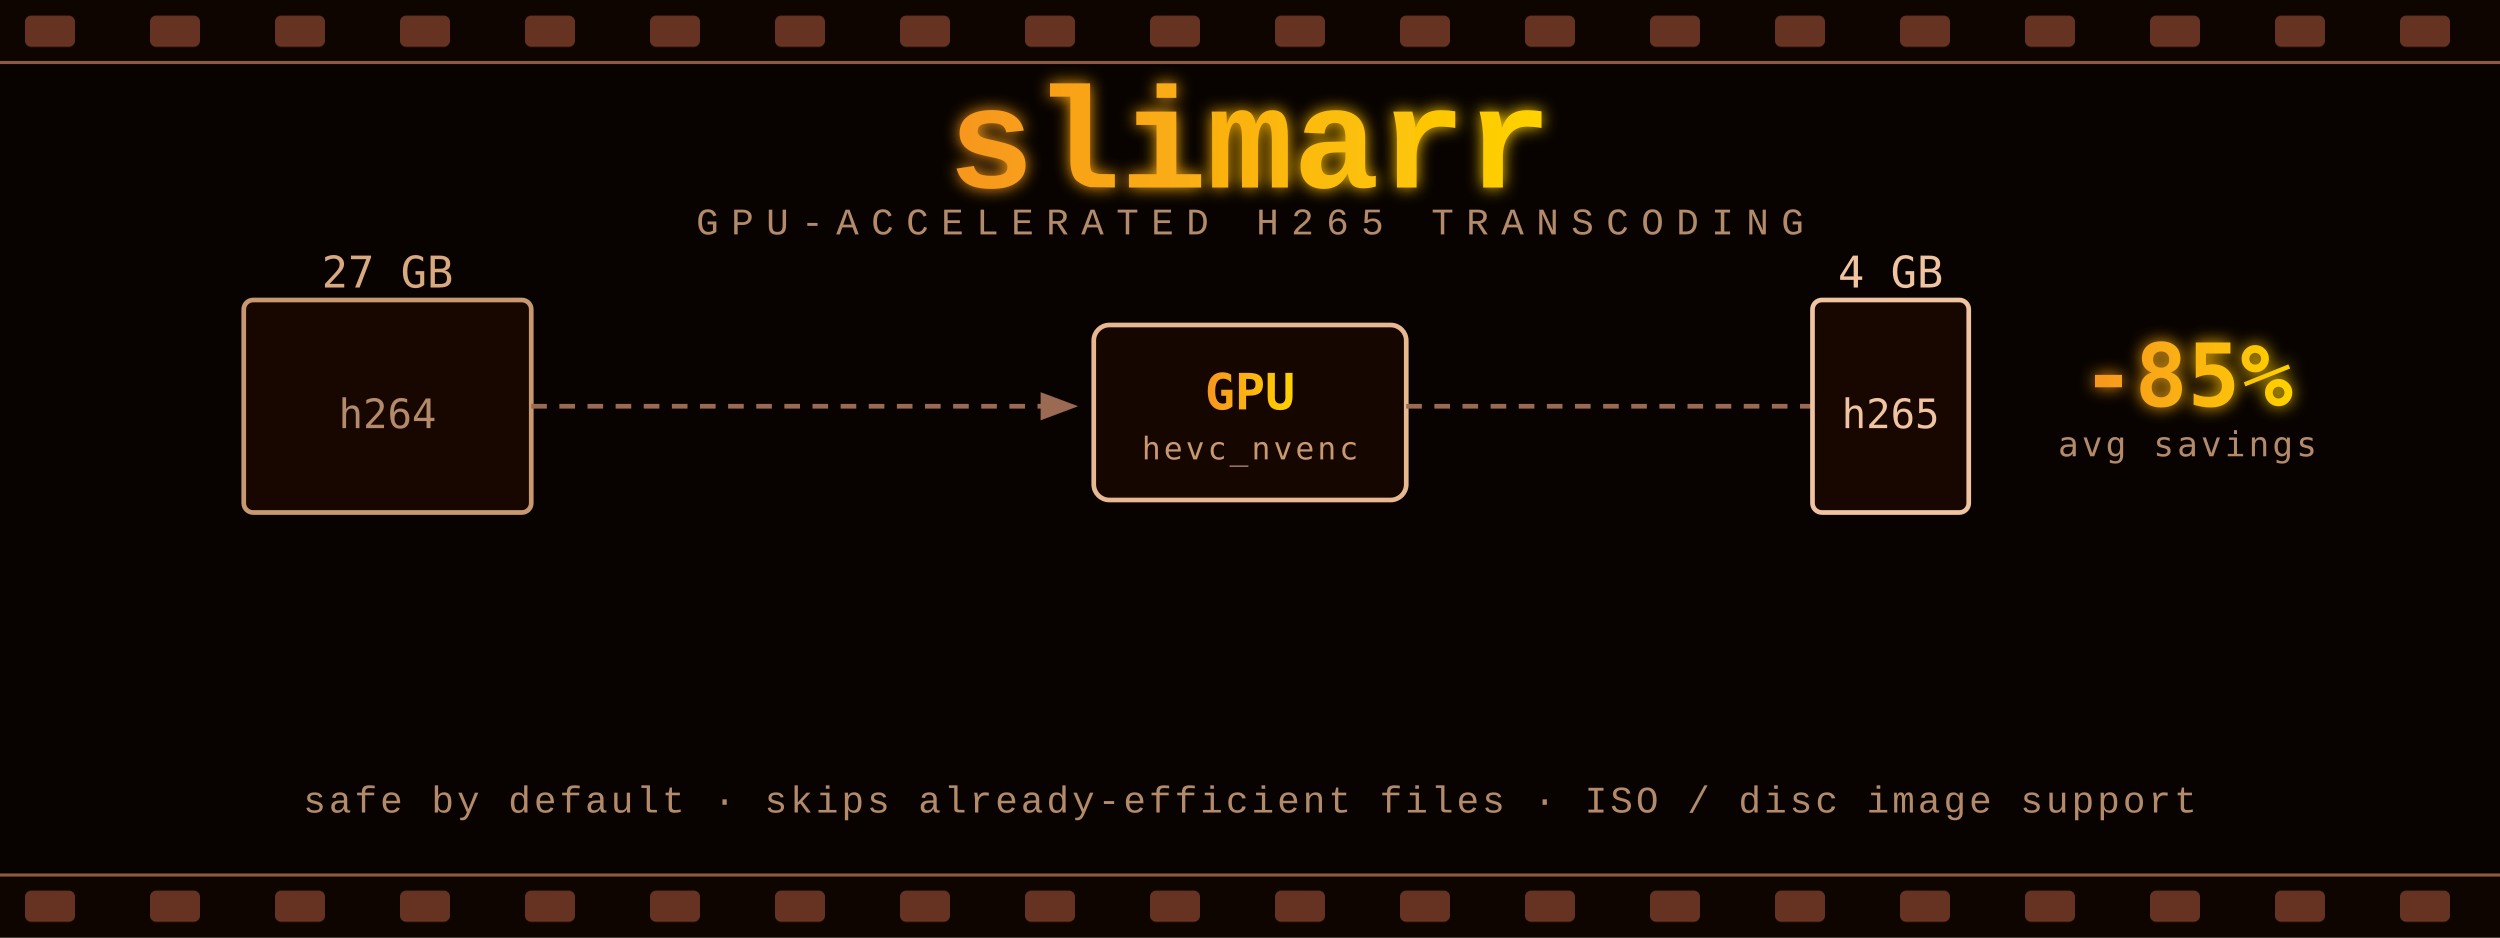
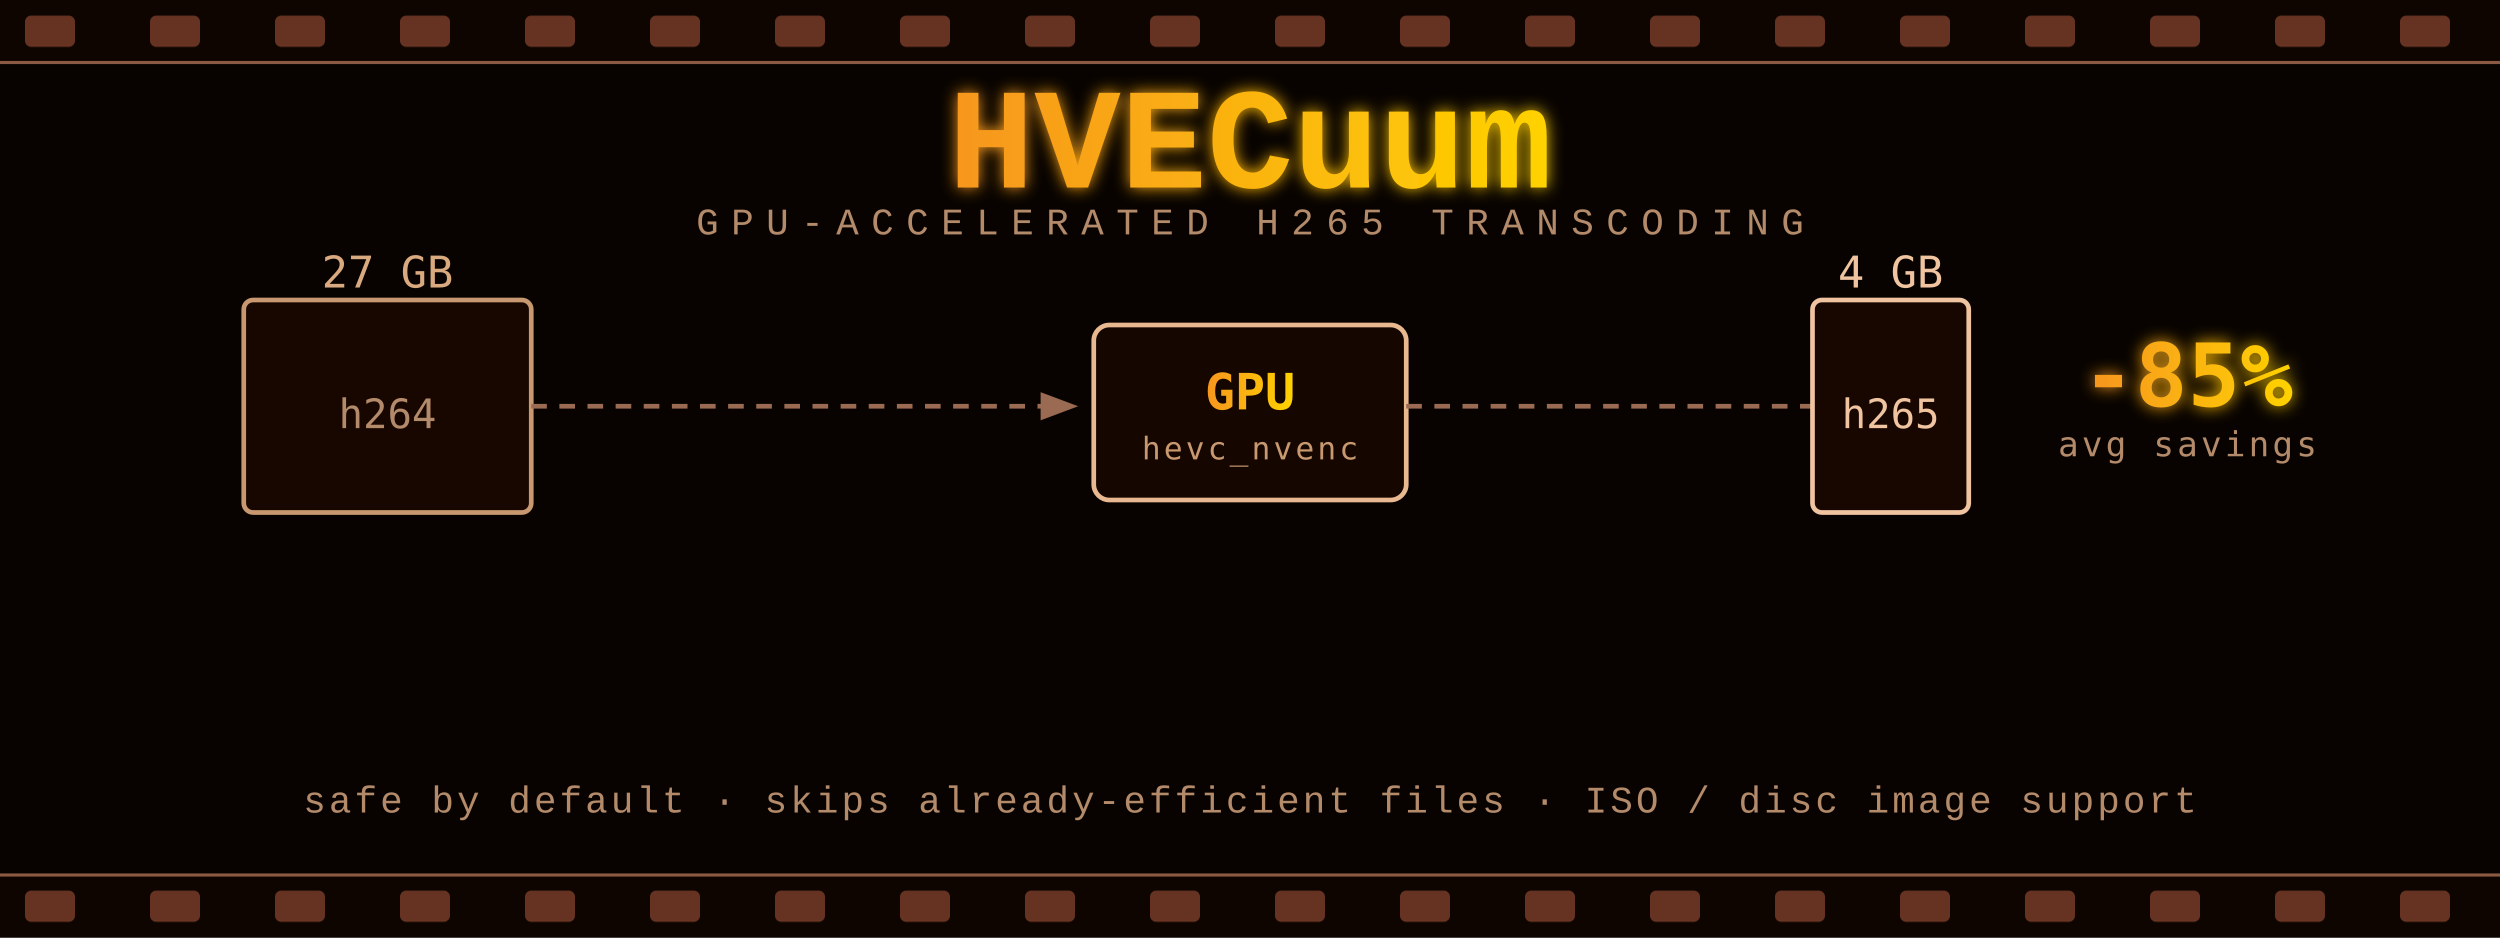
<svg xmlns="http://www.w3.org/2000/svg" viewBox="0 0 800 300" width="800" height="300">
  <defs>
    <linearGradient id="amber" x1="0%" y1="0%" x2="100%" y2="0%">
      <stop offset="0%" stop-color="#f7971e" />
      <stop offset="100%" stop-color="#ffd200" />
    </linearGradient>
    <filter id="glow" x="-30%" y="-30%" width="160%" height="160%">
      <feGaussianBlur stdDeviation="2.5" result="b" />
      <feMerge>
        <feMergeNode in="b" />
        <feMergeNode in="SourceGraphic" />
      </feMerge>
    </filter>
    <pattern id="sprockets" x="0" y="0" width="40" height="20" patternUnits="userSpaceOnUse">
      <rect x="8" y="5" width="16" height="10" rx="2" fill="#663322" />
    </pattern>
    <marker id="arrow" markerWidth="8" markerHeight="8" refX="6" refY="3" orient="auto">
      <path d="M0,0 L0,6 L8,3 z" fill="#9a6a52" />
    </marker>
  </defs>
  <rect width="800" height="300" fill="#080300" />
  <rect x="0" y="0" width="800" height="20" fill="#0e0500" />
  <rect x="0" y="280" width="800" height="20" fill="#0e0500" />
  <rect x="0" y="0" width="800" height="20" fill="url(#sprockets)" />
  <rect x="0" y="280" width="800" height="20" fill="url(#sprockets)" />
  <line x1="0" y1="20" x2="800" y2="20" stroke="#8a5a42" stroke-width="1" />
  <line x1="0" y1="280" x2="800" y2="280" stroke="#8a5a42" stroke-width="1" />
-   <text x="400" y="60" text-anchor="middle" font-family="'Courier New', monospace" font-size="46" font-weight="bold" fill="url(#amber)" filter="url(#glow)">slimarr</text>
+   <text x="400" y="60" text-anchor="middle" font-family="'Courier New', monospace" font-size="46" font-weight="bold" fill="url(#amber)" filter="url(#glow)">HVECuum</text>
  <text x="400" y="75" text-anchor="middle" font-family="'Courier New', monospace" font-size="12" letter-spacing="4" fill="#b38a6a">GPU-ACCELERATED H265 TRANSCODING</text>
  <text x="124" y="92" text-anchor="middle" font-family="monospace" font-size="14" fill="#d9a980">27 GB</text>
  <rect x="78" y="96" width="92" height="68" rx="3" fill="#180700" stroke="#c89970" stroke-width="1.5" />
  <text x="124" y="137" text-anchor="middle" font-family="monospace" font-size="13" fill="#b38a6a">h264</text>
  <line x1="170" y1="130" x2="342" y2="130" stroke="#9a6a52" stroke-width="1.5" stroke-dasharray="5 4" marker-end="url(#arrow)" />
  <rect x="350" y="104" width="100" height="56" rx="5" fill="#150600" stroke="#e8b890" stroke-width="1.5">
    <animate attributeName="stroke-opacity" values="0.5;1;0.5" dur="3s" repeatCount="indefinite" />
  </rect>
  <text x="400" y="131" text-anchor="middle" font-family="monospace" font-size="16" font-weight="bold" fill="url(#amber)">GPU</text>
  <text x="400" y="147" text-anchor="middle" font-family="monospace" font-size="10" fill="#c89970" letter-spacing="1">hevc_nvenc</text>
  <line x1="450" y1="130" x2="590" y2="130" stroke="#9a6a52" stroke-width="1.5" stroke-dasharray="5 4" marker-end="url(#arrow)" />
  <text x="605" y="92" text-anchor="middle" font-family="monospace" font-size="14" fill="#f0c4a0">4 GB</text>
  <rect x="580" y="96" width="50" height="68" rx="3" fill="#180700" stroke="#f0c4a0" stroke-width="1.5" />
  <text x="605" y="137" text-anchor="middle" font-family="monospace" font-size="13" fill="#f0c4a0">h265</text>
  <text x="700" y="130" text-anchor="middle" font-family="monospace" font-size="28" font-weight="bold" fill="url(#amber)" filter="url(#glow)">-85%</text>
  <text x="700" y="146" text-anchor="middle" font-family="monospace" font-size="11" fill="#b38a6a" letter-spacing="1">avg savings</text>
  <text x="400" y="260" text-anchor="middle" font-family="'Courier New', monospace" font-size="12" fill="#b38a6a" letter-spacing="1">
    safe by default  ·  skips already-efficient files  ·  ISO / disc image support
  </text>
</svg>
